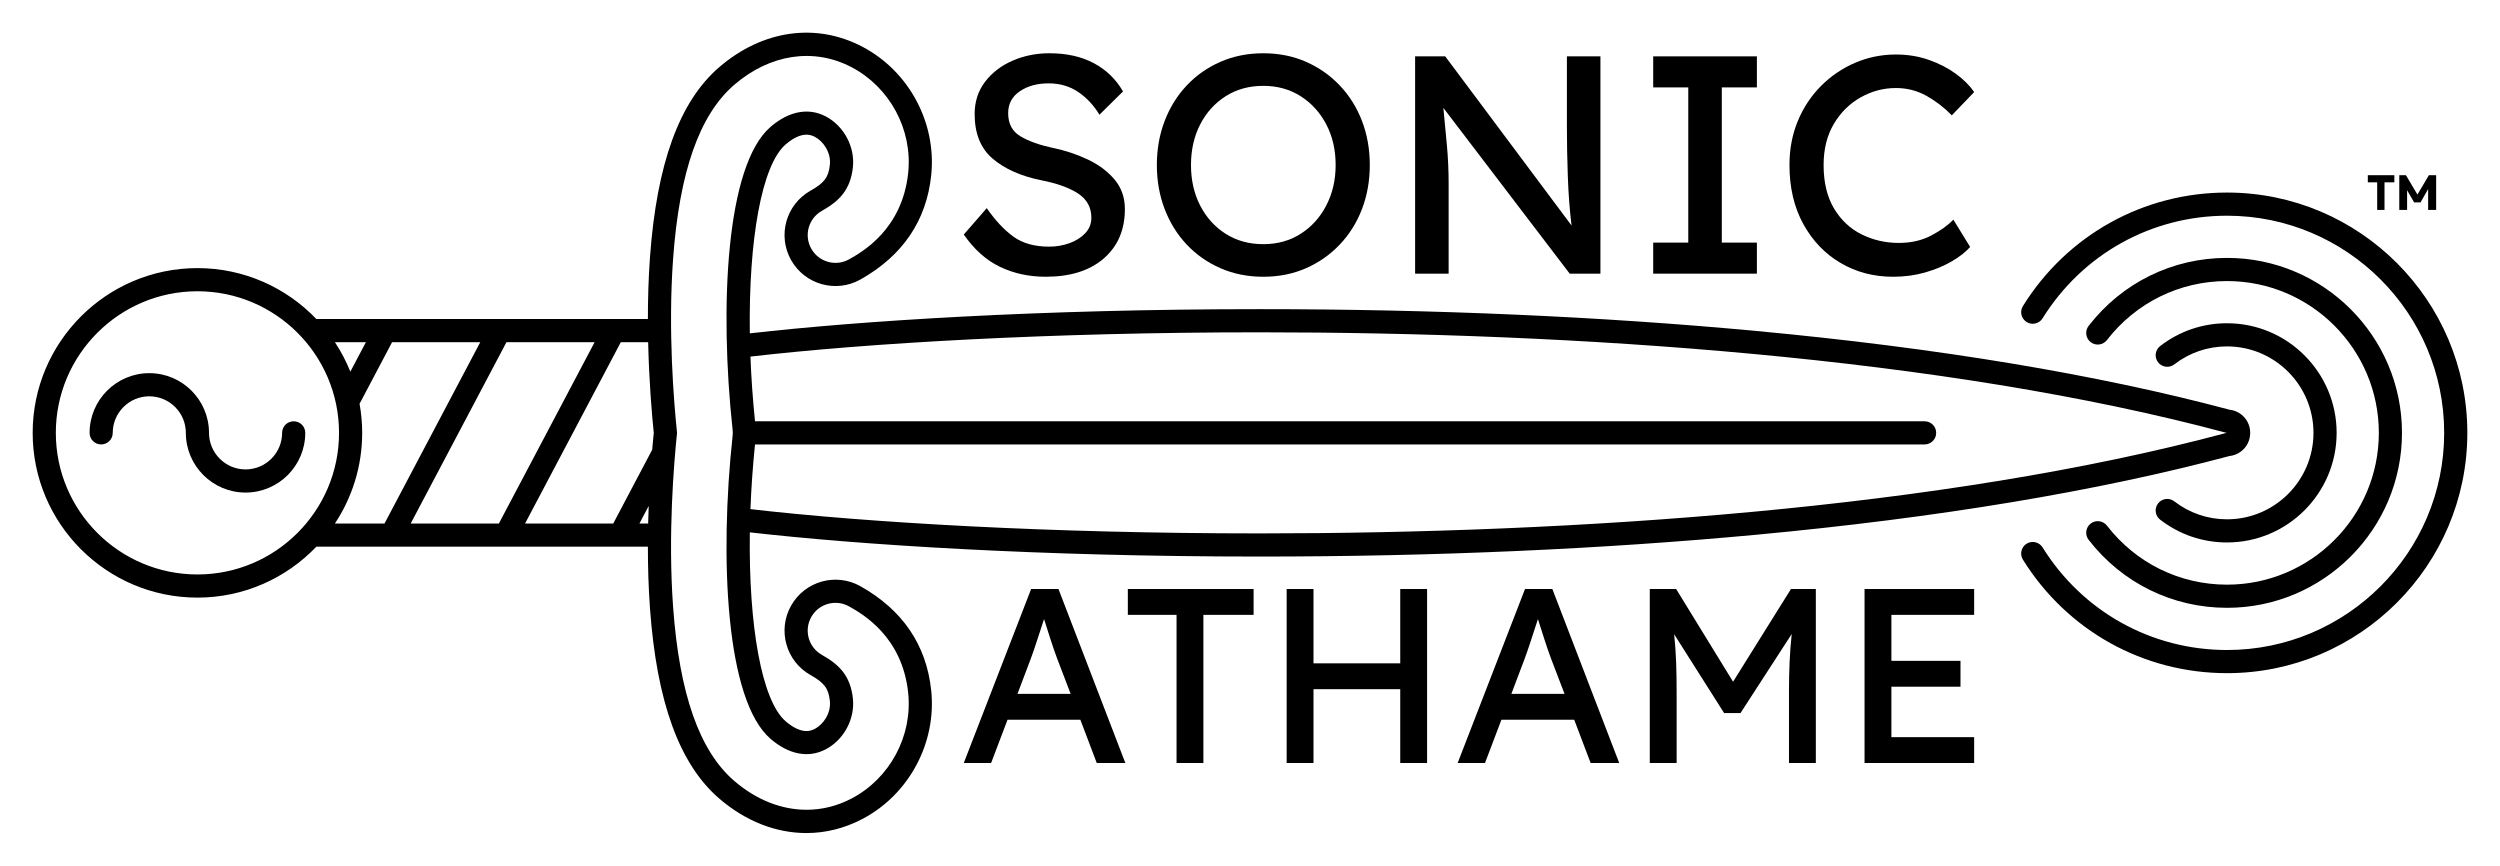
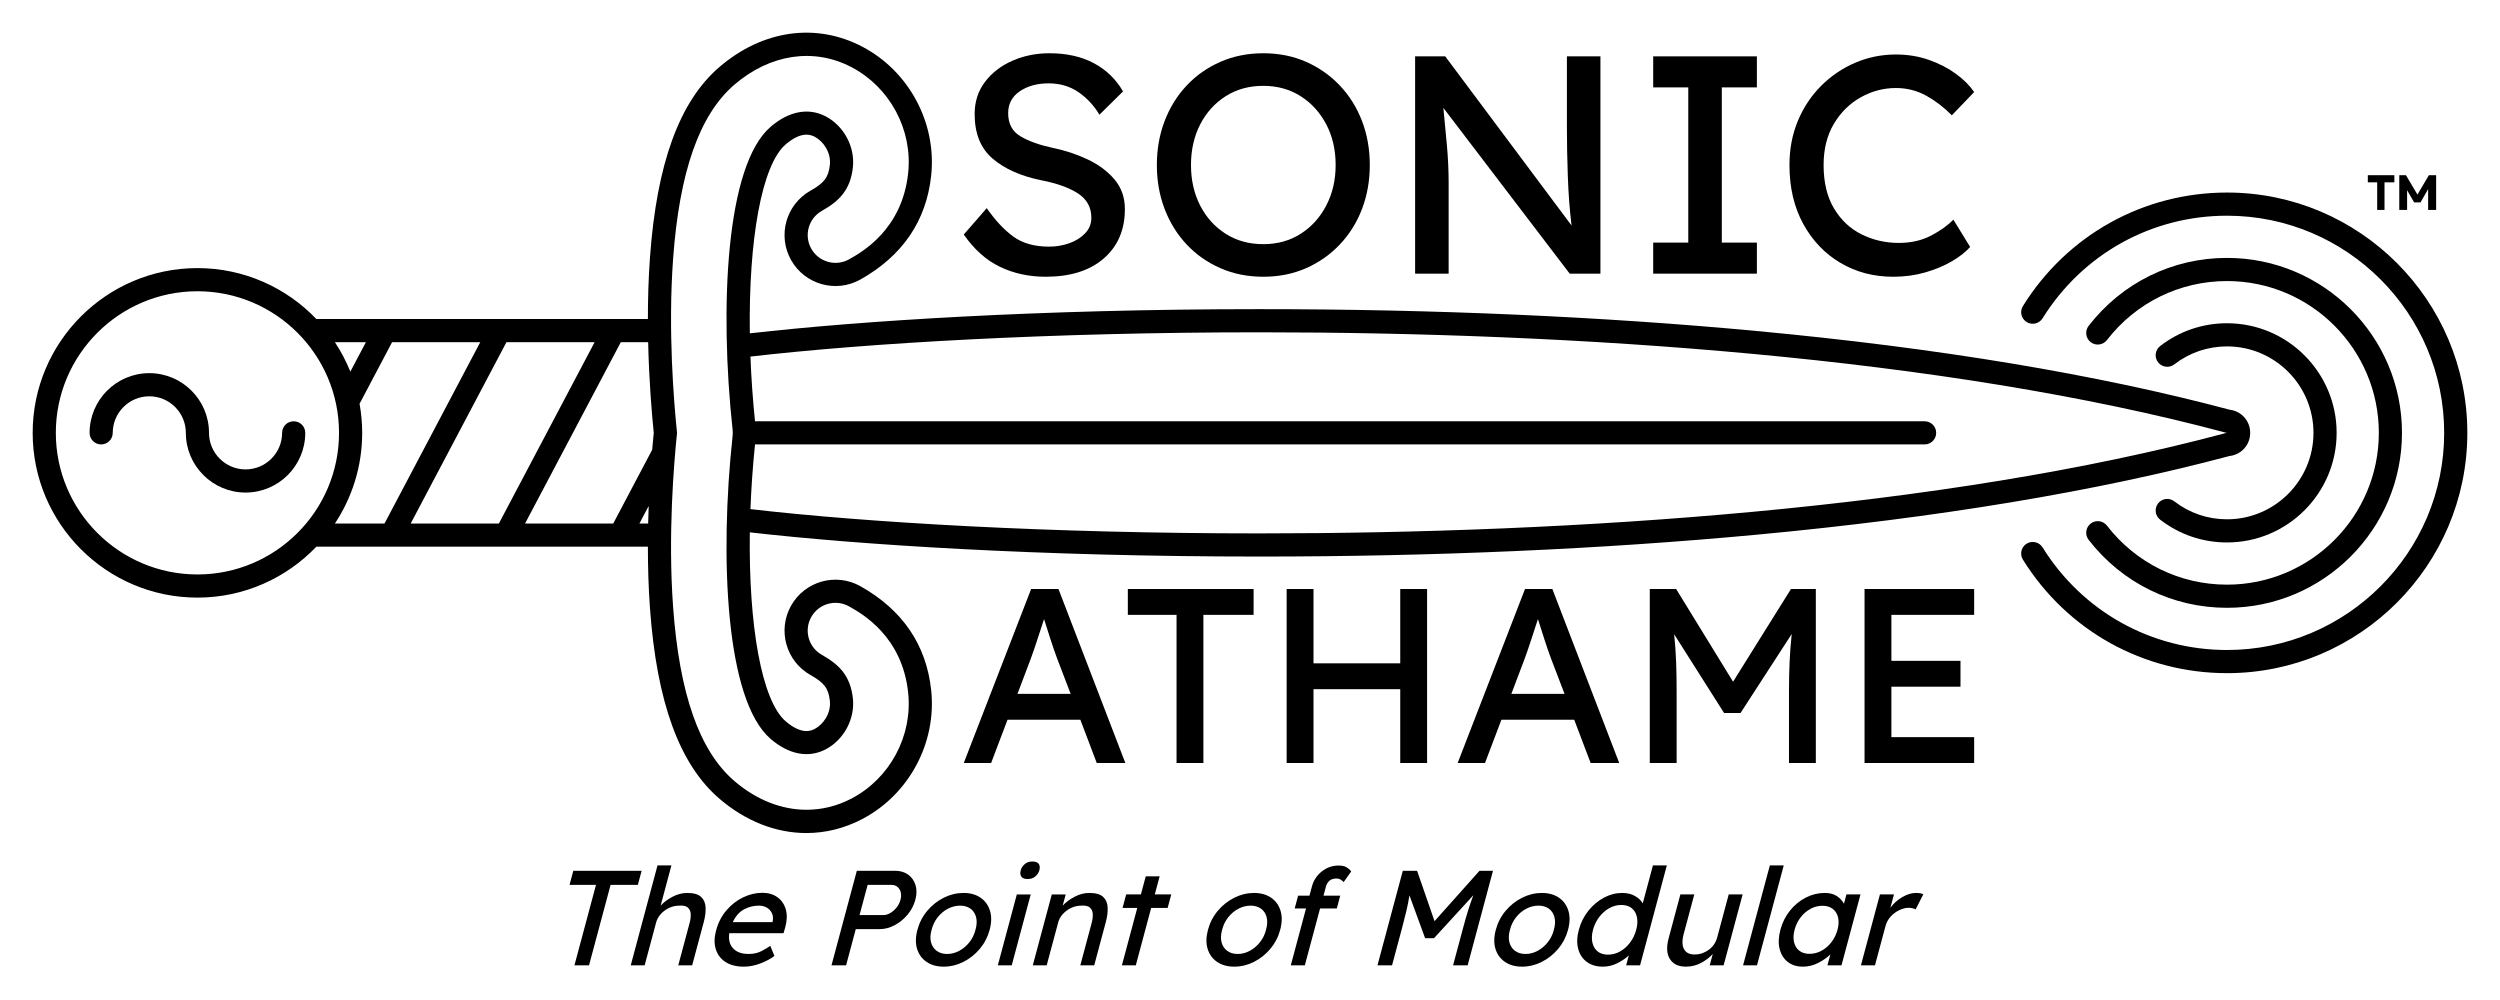
- <svg xmlns="http://www.w3.org/2000/svg" version="1.1" id="Main" x="0px" y="0px" width="765.11px" height="264.95px" viewBox="0 0 765.11 264.95" enable-background="new 0 0 765.11 264.95" xml:space="preserve">
+ <svg xmlns="http://www.w3.org/2000/svg" version="1.1" id="Main" x="0px" y="0px" width="765.11px" height="305.84px" viewBox="0 0 765.11 305.84" enable-background="new 0 0 765.11 305.84" xml:space="preserve">
  <g id="Emblem">
    <g id="Expanded">
-       <path id="Sine" d="M89.881,128.932c-1.957,0-3.543,1.586-3.543,3.543c0,6.168-5.018,11.187-11.186,11.187    s-11.186-5.019-11.186-11.187c0-10.076-8.198-18.273-18.274-18.273s-18.274,8.197-18.274,18.273c0,1.957,1.586,3.543,3.543,3.543    s3.543-1.586,3.543-3.543c0-6.168,5.019-11.186,11.187-11.186s11.187,5.018,11.187,11.186c0,10.075,8.197,18.272,18.273,18.272    s18.273-8.197,18.273-18.272C93.425,130.518,91.838,128.932,89.881,128.932z" />
-       <path d="M685.879,126.804c-1.054-0.808-2.297-1.292-3.585-1.425c-40.413-10.782-89.105-18.883-144.751-24.083    c-47.436-4.433-98.637-6.68-152.182-6.68c-67.365,0-122.473,3.599-155.883,7.406c-0.401-28.587,3.635-51.501,10.96-57.814    c5.055-4.357,8.006-2.814,8.974-2.309c2.508,1.313,4.961,4.738,4.567,8.501c-0.405,3.857-1.679,5.568-5.93,7.96    c-7.504,4.223-10.164,13.729-5.941,21.233c4.224,7.504,13.73,10.165,21.233,5.941c12.908-7.264,20.192-17.991,21.648-31.882    c1.685-16.065-6.805-31.892-21.125-39.382c-14.205-7.429-30.572-5.068-43.783,6.318c-12.165,10.484-19.086,29.506-21.159,58.155    c-0.463,6.401-0.642,12.796-0.64,18.894H96.84c-0.006,0-0.011,0-0.017,0c-9.185-9.594-22.102-15.586-36.401-15.586    c-27.804,0-50.424,22.62-50.424,50.423c0,27.803,22.62,50.422,50.424,50.423c14.299,0,27.217-5.993,36.402-15.588    c0.005,0,0.01,0.001,0.016,0.001h101.443c-0.002,6.098,0.177,12.493,0.64,18.894c2.073,28.648,8.994,47.671,21.158,58.155    c8.123,7.001,17.437,10.591,26.71,10.591c5.808-0.001,11.602-1.409,17.072-4.271c14.321-7.49,22.811-23.317,21.126-39.384    c-1.457-13.891-8.74-24.616-21.648-31.881c-7.502-4.222-17.01-1.563-21.233,5.94c-4.223,7.504-1.563,17.011,5.941,21.233    c4.25,2.392,5.525,4.103,5.93,7.959c0.395,3.765-2.059,7.19-4.567,8.503c-0.968,0.506-3.918,2.048-8.974-2.31    c-7.324-6.313-11.36-29.228-10.959-57.814c33.409,3.807,88.516,7.406,155.883,7.406c53.55,0,104.751-2.247,152.181-6.679    c55.643-5.199,104.335-13.301,144.752-24.083c1.288-0.133,2.531-0.617,3.585-1.425c1.75-1.342,2.776-3.42,2.776-5.625v-0.093    C688.656,130.223,687.629,128.145,685.879,126.804z M111.982,104.724l-4.761,9.017c-1.276-3.177-2.863-6.196-4.729-9.017H111.982z     M60.422,175.812c-23.896-0.001-43.337-19.442-43.337-43.337c0-23.896,19.441-43.336,43.337-43.336    c23.896,0,43.335,19.44,43.335,43.336C103.758,156.371,84.318,175.812,60.422,175.812z M102.493,160.224    c5.271-7.966,8.352-17.503,8.352-27.749c0-3.038-0.285-6.009-0.803-8.9l9.954-18.851h26.986l-29.307,55.5H102.493z     M125.689,160.224l29.307-55.5h26.986l-29.307,55.5H125.689z M160.689,160.224l29.307-55.5h8.368    c0.265,11.803,1.118,21.883,1.716,27.75c-0.15,1.472-0.316,3.214-0.485,5.177l-11.92,22.573H160.689z M195.689,160.224    l2.838-5.375c-0.066,1.743-0.122,3.538-0.163,5.375H195.689z M224.211,131.561c0.066,0.607,0.066,1.219,0,1.826    c-4.066,37.671-2.056,80.951,11.601,92.722c5.612,4.837,11.608,5.98,16.885,3.221c5.558-2.907,8.984-9.29,8.331-15.521    c-0.745-7.099-4.337-10.489-9.502-13.396c-4.093-2.304-5.544-7.489-3.241-11.582c2.304-4.094,7.49-5.543,11.582-3.24    c4.022,2.264,16.263,9.152,18.076,26.444c1.384,13.202-5.593,26.209-17.362,32.365c-4.387,2.295-9.047,3.424-13.737,3.425    c-7.641,0-15.364-2.996-22.135-8.833c-10.664-9.191-16.786-26.625-18.716-53.299c-1.588-21.94,0.24-43.909,1.213-53.219    c-0.973-9.31-2.801-31.278-1.213-53.219c1.93-26.673,8.052-44.107,18.717-53.298c10.928-9.418,24.339-11.441,35.872-5.407    c11.769,6.156,18.746,19.162,17.362,32.363c-1.813,17.293-14.054,24.182-18.076,26.445c-4.092,2.303-9.277,0.853-11.582-3.241    c-2.303-4.093-0.853-9.278,3.241-11.582c5.165-2.907,8.757-6.297,9.502-13.396c0.653-6.23-2.772-12.612-8.33-15.52    c-5.276-2.76-11.273-1.617-16.885,3.22C222.155,50.61,220.145,93.89,224.211,131.561z M681.569,132.521    c-0.055-0.015-0.117-0.031-0.173-0.046c-86.725,23.3-199.966,30.771-296.034,30.771c-63.72,0-119.855-3.291-155.695-7.429    c0.247-6.411,0.711-13.048,1.399-19.8h357.948c1.957,0,3.543-1.586,3.543-3.543s-1.586-3.543-3.543-3.543H231.066    c-0.689-6.752-1.153-13.389-1.4-19.799c35.841-4.14,91.961-7.43,155.695-7.43c96.062,0,209.319,7.474,296.034,30.772    c0.056-0.016,0.118-0.032,0.173-0.047V132.521z" />
+       <path id="Sine" d="M89.881,128.93c-1.957,0-3.543,1.586-3.543,3.543c0,6.168-5.018,11.187-11.186,11.187    s-11.186-5.019-11.186-11.187c0-10.076-8.198-18.273-18.274-18.273s-18.274,8.197-18.274,18.273c0,1.957,1.586,3.543,3.543,3.543    s3.543-1.586,3.543-3.543c0-6.168,5.019-11.186,11.187-11.186s11.187,5.018,11.187,11.186c0,10.075,8.197,18.272,18.273,18.272    s18.273-8.197,18.273-18.272C93.425,130.516,91.838,128.93,89.881,128.93z" />
+       <path d="M685.879,126.802c-1.054-0.808-2.297-1.292-3.585-1.425c-40.413-10.782-89.105-18.883-144.751-24.083    c-47.436-4.433-98.637-6.68-152.182-6.68c-67.365,0-122.473,3.599-155.883,7.406c-0.401-28.587,3.635-51.501,10.96-57.814    c5.055-4.357,8.006-2.814,8.974-2.309c2.508,1.313,4.961,4.738,4.567,8.501c-0.405,3.857-1.679,5.568-5.93,7.96    c-7.504,4.223-10.164,13.729-5.941,21.233c4.224,7.504,13.73,10.165,21.233,5.941c12.908-7.264,20.192-17.991,21.648-31.882    c1.685-16.065-6.805-31.892-21.125-39.382c-14.205-7.429-30.572-5.068-43.783,6.318c-12.165,10.484-19.086,29.506-21.159,58.155    c-0.463,6.401-0.642,12.796-0.64,18.894H96.84c-0.006,0-0.011,0-0.017,0C87.638,88.042,74.721,82.05,60.422,82.05    c-27.804,0-50.424,22.62-50.424,50.423c0,27.803,22.62,50.422,50.424,50.423c14.299,0,27.217-5.993,36.402-15.588    c0.005,0,0.01,0.001,0.016,0.001h101.443c-0.002,6.098,0.177,12.493,0.64,18.894c2.073,28.648,8.994,47.671,21.158,58.155    c8.123,7.001,17.437,10.591,26.71,10.591c5.808-0.001,11.602-1.409,17.072-4.271c14.321-7.49,22.811-23.317,21.126-39.384    c-1.457-13.891-8.74-24.616-21.648-31.881c-7.502-4.222-17.01-1.563-21.233,5.94c-4.223,7.504-1.563,17.011,5.941,21.233    c4.25,2.392,5.525,4.103,5.93,7.959c0.395,3.765-2.059,7.19-4.567,8.503c-0.968,0.506-3.918,2.048-8.974-2.31    c-7.324-6.313-11.36-29.228-10.959-57.814c33.409,3.807,88.516,7.406,155.883,7.406c53.55,0,104.751-2.247,152.181-6.679    c55.643-5.199,104.335-13.301,144.752-24.083c1.288-0.133,2.531-0.617,3.585-1.425c1.75-1.342,2.776-3.42,2.776-5.625v-0.093    C688.656,130.221,687.629,128.143,685.879,126.802z M111.982,104.722l-4.761,9.017c-1.276-3.177-2.863-6.196-4.729-9.017H111.982z     M60.422,175.81c-23.896-0.001-43.337-19.442-43.337-43.337c0-23.896,19.441-43.336,43.337-43.336    c23.896,0,43.335,19.44,43.335,43.336C103.758,156.369,84.318,175.81,60.422,175.81z M102.493,160.222    c5.271-7.966,8.352-17.503,8.352-27.749c0-3.038-0.285-6.009-0.803-8.9l9.954-18.851h26.986l-29.307,55.5H102.493z     M125.689,160.222l29.307-55.5h26.986l-29.307,55.5H125.689z M160.689,160.222l29.307-55.5h8.368    c0.265,11.803,1.118,21.883,1.716,27.75c-0.15,1.472-0.316,3.214-0.485,5.177l-11.92,22.573H160.689z M195.689,160.222    l2.838-5.375c-0.066,1.743-0.122,3.538-0.163,5.375H195.689z M224.211,131.559c0.066,0.607,0.066,1.219,0,1.826    c-4.066,37.671-2.056,80.951,11.601,92.722c5.612,4.837,11.608,5.98,16.885,3.221c5.558-2.907,8.984-9.29,8.331-15.521    c-0.745-7.099-4.337-10.489-9.502-13.396c-4.093-2.304-5.544-7.489-3.241-11.582c2.304-4.094,7.49-5.543,11.582-3.24    c4.022,2.264,16.263,9.152,18.076,26.444c1.384,13.202-5.593,26.209-17.362,32.365c-4.387,2.295-9.047,3.424-13.737,3.425    c-7.641,0-15.364-2.996-22.135-8.833c-10.664-9.191-16.786-26.625-18.716-53.299c-1.588-21.94,0.24-43.909,1.213-53.219    c-0.973-9.31-2.801-31.278-1.213-53.219c1.93-26.673,8.052-44.107,18.717-53.298c10.928-9.418,24.339-11.441,35.872-5.407    c11.769,6.156,18.746,19.162,17.362,32.363c-1.813,17.293-14.054,24.182-18.076,26.445c-4.092,2.303-9.277,0.853-11.582-3.241    c-2.303-4.093-0.853-9.278,3.241-11.582c5.165-2.907,8.757-6.297,9.502-13.396c0.653-6.23-2.772-12.612-8.33-15.52    c-5.276-2.76-11.273-1.617-16.885,3.22C222.155,50.608,220.145,93.888,224.211,131.559z M681.569,132.519    c-0.055-0.015-0.117-0.031-0.173-0.046c-86.725,23.3-199.966,30.771-296.034,30.771c-63.72,0-119.855-3.291-155.695-7.429    c0.247-6.411,0.711-13.048,1.399-19.8h357.948c1.957,0,3.543-1.586,3.543-3.543s-1.586-3.543-3.543-3.543H231.066    c-0.689-6.752-1.153-13.389-1.4-19.799c35.841-4.14,91.961-7.43,155.695-7.43c96.062,0,209.319,7.474,296.034,30.772    c0.056-0.016,0.118-0.032,0.173-0.047V132.519z" />
      <g id="Radiate_1_">
        <g>
          <g>
-             <path d="M681.569,166.017c-7.475,0-14.552-2.411-20.465-6.974c-1.55-1.195-1.837-3.421-0.642-4.97       c1.195-1.55,3.421-1.837,4.97-0.642c4.663,3.598,10.243,5.499,16.137,5.499c14.588,0,26.457-11.869,26.457-26.457       c0-14.588-11.869-26.457-26.457-26.457c-5.893,0-11.474,1.901-16.138,5.5c-1.552,1.196-3.774,0.908-4.97-0.642       s-0.908-3.774,0.642-4.97c5.916-4.563,12.992-6.975,20.466-6.975c18.496,0,33.543,15.047,33.543,33.543       S700.065,166.017,681.569,166.017z" />
+             <path d="M681.569,166.015c-7.475,0-14.552-2.411-20.465-6.974c-1.55-1.195-1.837-3.421-0.642-4.97       c1.195-1.55,3.421-1.837,4.97-0.642c4.663,3.598,10.243,5.499,16.137,5.499c14.588,0,26.457-11.869,26.457-26.457       c0-14.588-11.869-26.457-26.457-26.457c-5.893,0-11.474,1.901-16.138,5.5c-1.552,1.196-3.774,0.908-4.97-0.642       s-0.908-3.774,0.642-4.97c5.916-4.563,12.992-6.975,20.466-6.975c18.496,0,33.543,15.047,33.543,33.543       S700.065,166.015,681.569,166.015z" />
          </g>
        </g>
        <g>
          <g>
-             <path d="M681.569,206.017c-25.576,0-48.929-12.986-62.468-34.74c-1.034-1.661-0.526-3.847,1.136-4.88       c1.659-1.035,3.847-0.526,4.88,1.136c12.237,19.66,33.341,31.398,56.452,31.398c36.645,0,66.457-29.813,66.457-66.457       s-29.813-66.457-66.457-66.457c-23.111,0-44.215,11.737-56.452,31.398c-1.034,1.662-3.223,2.168-4.88,1.136       c-1.662-1.034-2.17-3.219-1.136-4.881c13.539-21.753,36.892-34.74,62.468-34.74c40.552,0,73.543,32.992,73.543,73.543       S722.121,206.017,681.569,206.017z" />
+             <path d="M681.569,206.015c-25.576,0-48.929-12.986-62.468-34.74c-1.034-1.661-0.526-3.847,1.136-4.88       c1.659-1.035,3.847-0.526,4.88,1.136c12.237,19.66,33.341,31.398,56.452,31.398c36.645,0,66.457-29.813,66.457-66.457       s-29.813-66.457-66.457-66.457c-23.111,0-44.215,11.737-56.452,31.398c-1.034,1.662-3.223,2.168-4.88,1.136       c-1.662-1.034-2.17-3.219-1.136-4.881c13.539-21.753,36.892-34.74,62.468-34.74c40.552,0,73.543,32.992,73.543,73.543       S722.121,206.015,681.569,206.015z" />
          </g>
        </g>
        <g>
          <g>
-             <path d="M681.569,186.017c-16.687,0-32.126-7.585-42.36-20.812c-1.197-1.547-0.913-3.772,0.635-4.971       c1.547-1.196,3.773-0.912,4.971,0.635c8.881,11.478,22.278,18.062,36.755,18.062c25.616,0,46.457-20.841,46.457-46.457       s-20.841-46.457-46.457-46.457c-14.477,0-27.874,6.583-36.755,18.062c-1.198,1.547-3.425,1.832-4.971,0.634       c-1.548-1.197-1.832-3.423-0.635-4.971c10.234-13.226,25.674-20.812,42.36-20.812c29.523,0,53.543,24.02,53.543,53.543       C735.112,161.998,711.092,186.017,681.569,186.017z" />
+             <path d="M681.569,186.015c-16.687,0-32.126-7.585-42.36-20.812c-1.197-1.547-0.913-3.772,0.635-4.971       c1.547-1.196,3.773-0.912,4.971,0.635c8.881,11.478,22.278,18.062,36.755,18.062c25.616,0,46.457-20.841,46.457-46.457       s-20.841-46.457-46.457-46.457c-14.477,0-27.874,6.583-36.755,18.062c-1.198,1.547-3.425,1.832-4.971,0.634       c-1.548-1.197-1.832-3.423-0.635-4.971c10.234-13.226,25.674-20.812,42.36-20.812c29.523,0,53.543,24.02,53.543,53.543       C735.112,161.996,711.092,186.015,681.569,186.015z" />
          </g>
        </g>
      </g>
      <g id="Text">
        <g id="SONIC_1_">
          <g>
-             <path d="M301.987,63.704c2.598,3.738,5.305,6.637,8.123,8.693c2.818,2.059,6.475,3.088,10.973,3.088       c2.152,0,4.211-0.348,6.176-1.045c1.961-0.697,3.576-1.711,4.844-3.041s1.9-2.912,1.9-4.75c0-3.166-1.346-5.637-4.037-7.41       c-2.693-1.771-6.477-3.135-11.354-4.084c-6.207-1.268-11.146-3.469-14.818-6.604c-3.674-3.135-5.51-7.678-5.51-13.633       c0-3.799,1.059-7.092,3.182-9.879c2.121-2.787,4.924-4.939,8.408-6.461c3.482-1.52,7.25-2.279,11.305-2.279       c5.256,0,9.785,1.014,13.584,3.039c3.801,2.029,6.777,4.91,8.93,8.646l-7.219,7.125c-1.711-2.852-3.863-5.162-6.461-6.936       c-2.598-1.771-5.637-2.66-9.119-2.66c-3.484,0-6.412,0.807-8.787,2.422s-3.563,3.848-3.563,6.697       c0,3.23,1.25,5.592,3.752,7.078c2.502,1.488,5.811,2.676,9.928,3.563c3.736,0.76,7.281,1.934,10.639,3.516       c3.357,1.584,6.096,3.627,8.219,6.127c2.121,2.502,3.182,5.527,3.182,9.072c0,6.334-2.152,11.369-6.459,15.105       c-4.309,3.738-10.229,5.604-17.766,5.604c-5.129,0-9.801-1.012-14.012-3.04c-4.213-2.025-7.902-5.32-11.068-9.879       L301.987,63.704z" />
+             <path d="M301.987,63.702c2.598,3.738,5.305,6.637,8.123,8.693c2.818,2.059,6.475,3.088,10.973,3.088       c2.152,0,4.211-0.348,6.176-1.045c1.961-0.697,3.576-1.711,4.844-3.041s1.9-2.912,1.9-4.75c0-3.166-1.346-5.637-4.037-7.41       c-2.693-1.771-6.477-3.135-11.354-4.084c-6.207-1.268-11.146-3.469-14.818-6.604c-3.674-3.135-5.51-7.678-5.51-13.633       c0-3.799,1.059-7.092,3.182-9.879c2.121-2.787,4.924-4.939,8.408-6.461c3.482-1.52,7.25-2.279,11.305-2.279       c5.256,0,9.785,1.014,13.584,3.039c3.801,2.029,6.777,4.91,8.93,8.646l-7.219,7.125c-1.711-2.852-3.863-5.162-6.461-6.936       c-2.598-1.771-5.637-2.66-9.119-2.66c-3.484,0-6.412,0.807-8.787,2.422s-3.563,3.848-3.563,6.697       c0,3.23,1.25,5.592,3.752,7.078c2.502,1.488,5.811,2.676,9.928,3.563c3.736,0.76,7.281,1.934,10.639,3.516       c3.357,1.584,6.096,3.627,8.219,6.127c2.121,2.502,3.182,5.527,3.182,9.072c0,6.334-2.152,11.369-6.459,15.105       c-4.309,3.738-10.229,5.604-17.766,5.604c-5.129,0-9.801-1.012-14.012-3.04c-4.213-2.025-7.902-5.32-11.068-9.879       L301.987,63.702z" />
          </g>
          <g>
-             <path d="M419.217,50.499c0,4.814-0.793,9.295-2.375,13.443c-1.584,4.148-3.848,7.775-6.793,10.877       c-2.945,3.104-6.396,5.527-10.355,7.268c-3.959,1.741-8.313,2.612-13.063,2.612s-9.119-0.871-13.109-2.612       c-3.99-1.74-7.443-4.164-10.355-7.268c-2.914-3.102-5.162-6.729-6.744-10.877c-1.584-4.148-2.375-8.629-2.375-13.443       c0-4.813,0.791-9.293,2.375-13.441c1.582-4.148,3.83-7.773,6.744-10.877c2.912-3.104,6.365-5.525,10.355-7.268       s8.359-2.613,13.109-2.613s9.104,0.871,13.063,2.613s7.41,4.164,10.355,7.268s5.209,6.729,6.793,10.877       C418.424,41.206,419.217,45.686,419.217,50.499z M408.766,50.499c0-4.621-0.949-8.754-2.85-12.396       c-1.9-3.641-4.512-6.523-7.838-8.645c-3.324-2.121-7.141-3.184-11.447-3.184c-4.369,0-8.217,1.063-11.541,3.184       c-3.326,2.121-5.924,5.004-7.791,8.645c-1.869,3.643-2.803,7.775-2.803,12.396c0,4.625,0.934,8.758,2.803,12.398       c1.867,3.643,4.465,6.523,7.791,8.645c3.324,2.123,7.172,3.184,11.541,3.184c4.307,0,8.123-1.061,11.447-3.184       c3.326-2.121,5.938-5.018,7.838-8.691S408.766,55.059,408.766,50.499z" />
+             <path d="M419.217,50.497c0,4.814-0.793,9.295-2.375,13.443c-1.584,4.148-3.848,7.775-6.793,10.877       c-2.945,3.104-6.396,5.527-10.355,7.268c-3.959,1.741-8.313,2.612-13.063,2.612s-9.119-0.871-13.109-2.612       c-3.99-1.74-7.443-4.164-10.355-7.268c-2.914-3.102-5.162-6.729-6.744-10.877c-1.584-4.148-2.375-8.629-2.375-13.443       c0-4.813,0.791-9.293,2.375-13.441c1.582-4.148,3.83-7.773,6.744-10.877c2.912-3.104,6.365-5.525,10.355-7.268       s8.359-2.613,13.109-2.613s9.104,0.871,13.063,2.613s7.41,4.164,10.355,7.268s5.209,6.729,6.793,10.877       C418.424,41.204,419.217,45.684,419.217,50.497z M408.766,50.497c0-4.621-0.949-8.754-2.85-12.396       c-1.9-3.641-4.512-6.523-7.838-8.645c-3.324-2.121-7.141-3.184-11.447-3.184c-4.369,0-8.217,1.063-11.541,3.184       c-3.326,2.121-5.924,5.004-7.791,8.645c-1.869,3.643-2.803,7.775-2.803,12.396c0,4.625,0.934,8.758,2.803,12.398       c1.867,3.643,4.465,6.523,7.791,8.645c3.324,2.123,7.172,3.184,11.541,3.184c4.307,0,8.123-1.061,11.447-3.184       c3.326-2.121,5.938-5.018,7.838-8.691S408.766,55.057,408.766,50.497z" />
          </g>
          <g>
-             <path d="M479.542,17.249h10.26V83.75h-9.404L441.733,33.02c0.379,3.863,0.742,7.711,1.092,11.541       c0.348,3.834,0.521,7.682,0.521,11.543V83.75h-10.26V17.249h9.215l38.666,51.775c-0.57-4.621-0.949-9.609-1.141-14.963       c-0.189-5.35-0.285-10.338-0.285-14.961V17.249z" />
+             <path d="M479.542,17.247h10.26v66.501h-9.404l-38.664-50.729c0.379,3.863,0.742,7.711,1.092,11.541       c0.348,3.834,0.521,7.682,0.521,11.543v27.646h-10.26V17.247h9.215l38.666,51.775c-0.57-4.621-0.949-9.609-1.141-14.963       c-0.189-5.35-0.285-10.338-0.285-14.961V17.247z" />
          </g>
          <g>
-             <path d="M537.682,83.75h-31.73v-9.501h10.736v-47.5h-10.736v-9.5h31.73v9.5h-10.734v47.5h10.734V83.75z" />
+             <path d="M537.682,83.748h-31.73v-9.501h10.736v-47.5h-10.736v-9.5h31.73v9.5h-10.734v47.5h10.734V83.748z" />
          </g>
          <g>
-             <path d="M602.946,75.579c-1.33,1.521-3.182,2.979-5.557,4.371s-5.1,2.533-8.17,3.419c-3.072,0.887-6.35,1.33-9.832,1.33       c-5.955,0-11.322-1.408-16.104-4.228c-4.781-2.816-8.582-6.791-11.4-11.922s-4.227-11.146-4.227-18.051       c0-4.875,0.855-9.371,2.564-13.49c1.711-4.115,4.086-7.693,7.125-10.734c3.041-3.039,6.523-5.398,10.451-7.078       c3.926-1.676,8.074-2.516,12.443-2.516c3.611,0,6.984,0.555,10.119,1.662s5.889,2.533,8.264,4.275s4.229,3.594,5.559,5.557       l-6.84,7.125c-2.344-2.406-4.941-4.4-7.791-5.984s-5.953-2.375-9.311-2.375c-3.799,0-7.395,0.949-10.781,2.85       c-3.389,1.9-6.127,4.607-8.219,8.123c-2.09,3.514-3.135,7.711-3.135,12.586c0,5.32,1.061,9.754,3.184,13.301       c2.121,3.547,4.939,6.191,8.455,7.932c3.514,1.744,7.299,2.613,11.352,2.613c3.736,0,7.031-0.744,9.881-2.232       s5.129-3.119,6.84-4.893L602.946,75.579z" />
+             <path d="M602.946,75.577c-1.33,1.521-3.182,2.979-5.557,4.371s-5.1,2.533-8.17,3.419c-3.072,0.887-6.35,1.33-9.832,1.33       c-5.955,0-11.322-1.408-16.104-4.228c-4.781-2.816-8.582-6.791-11.4-11.922s-4.227-11.146-4.227-18.051       c0-4.875,0.855-9.371,2.564-13.49c1.711-4.115,4.086-7.693,7.125-10.734c3.041-3.039,6.523-5.398,10.451-7.078       c3.926-1.676,8.074-2.516,12.443-2.516c3.611,0,6.984,0.555,10.119,1.662s5.889,2.533,8.264,4.275s4.229,3.594,5.559,5.557       l-6.84,7.125c-2.344-2.406-4.941-4.4-7.791-5.984s-5.953-2.375-9.311-2.375c-3.799,0-7.395,0.949-10.781,2.85       c-3.389,1.9-6.127,4.607-8.219,8.123c-2.09,3.514-3.135,7.711-3.135,12.586c0,5.32,1.061,9.754,3.184,13.301       c2.121,3.547,4.939,6.191,8.455,7.932c3.514,1.744,7.299,2.613,11.352,2.613c3.736,0,7.031-0.744,9.881-2.232       s5.129-3.119,6.84-4.893L602.946,75.577z" />
          </g>
        </g>
        <g id="ATHAME_1_">
          <g>
-             <path d="M335.656,233.513l-5.021-13.236h-22.289l-5.02,13.236h-8.369l20.615-53.249h8.367l20.463,53.249H335.656z        M315.42,201.715l-4.031,10.649h16.279l-4.185-10.952c-0.659-1.775-1.317-3.69-1.979-5.744       c-0.658-2.054-1.317-4.119-1.978-6.198c-0.71,2.129-1.406,4.259-2.091,6.389C316.75,197.987,316.079,199.941,315.42,201.715z" />
+             <path d="M335.656,233.511l-5.021-13.236h-22.289l-5.02,13.236h-8.369l20.615-53.249h8.367l20.463,53.249H335.656z        M315.42,201.713l-4.031,10.649h16.279l-4.185-10.952c-0.659-1.775-1.317-3.69-1.979-5.744       c-0.658-2.054-1.317-4.119-1.978-6.198c-0.71,2.129-1.406,4.259-2.091,6.389C316.75,197.985,316.079,199.939,315.42,201.713z" />
          </g>
          <g>
-             <path d="M360.075,233.513v-45.338h-14.91v-7.911h38.492v7.911H368.29v45.338H360.075z" />
+             <path d="M360.075,233.511v-45.338h-14.91v-7.911h38.492v7.911H368.29v45.338H360.075z" />
          </g>
          <g>
-             <path d="M401.989,180.264v22.746h26.548v-22.746h8.214v53.249h-8.214V210.92h-26.548v22.593h-8.217v-53.249H401.989z" />
+             <path d="M401.989,180.262v22.746h26.548v-22.746h8.214v53.249h-8.214v-22.593h-26.548v22.593h-8.217v-53.249H401.989z" />
          </g>
          <g>
-             <path d="M486.803,233.513l-5.02-13.236h-22.287l-5.021,13.236h-8.367l20.613-53.249h8.368l20.463,53.249H486.803z        M466.569,201.715l-4.031,10.649h16.28l-4.185-10.952c-0.66-1.775-1.319-3.69-1.978-5.744c-0.66-2.054-1.319-4.119-1.978-6.198       c-0.713,2.129-1.408,4.259-2.092,6.389C467.901,197.987,467.229,199.941,466.569,201.715z" />
+             <path d="M486.803,233.511l-5.02-13.236h-22.287l-5.021,13.236h-8.367l20.613-53.249h8.368l20.463,53.249H486.803z        M466.569,201.713l-4.031,10.649h16.28l-4.185-10.952c-0.66-1.775-1.319-3.69-1.978-5.744c-0.66-2.054-1.319-4.119-1.978-6.198       c-0.713,2.129-1.408,4.259-2.092,6.389C467.901,197.985,467.229,199.939,466.569,201.713z" />
          </g>
          <g>
-             <path d="M512.972,180.264l17.421,28.373l17.723-28.373h7.607v53.249h-8.216v-21.832c0-3.196,0.062-6.224,0.19-9.089       c0.126-2.867,0.343-5.719,0.646-8.559l-15.67,24.188h-5.021l-15.289-24.114c0.303,2.842,0.506,5.682,0.607,8.521       c0.102,2.841,0.153,5.856,0.153,9.053v21.832h-8.217v-53.249H512.972z" />
+             <path d="M512.972,180.262l17.421,28.373l17.723-28.373h7.607v53.249h-8.216v-21.832c0-3.196,0.062-6.224,0.19-9.089       c0.126-2.867,0.343-5.719,0.646-8.559l-15.67,24.188h-5.021l-15.289-24.114c0.303,2.842,0.506,5.682,0.607,8.521       c0.102,2.841,0.153,5.856,0.153,9.053v21.832h-8.217v-53.249H512.972z" />
          </g>
          <g>
-             <path d="M570.633,180.264h33.546v7.911H578.85v14.072h21.146v7.913H578.85v15.442h25.329v7.91h-33.546V180.264z" />
+             <path d="M570.633,180.262h33.546v7.911H578.85v14.072h21.146v7.913H578.85v15.442h25.329v7.91h-33.546V180.262z" />
          </g>
        </g>
      </g>
    </g>
    <g id="TM">
-       <path d="M727.522,64.248V55.8h-2.866v-2.187h8.123V55.8h-3.013v8.447H727.522z M736.323,53.614l3.516,5.937l3.514-5.937h2.216    v10.634h-2.452v-6.381l-2.333,4.077h-1.949l-2.156-3.722v6.025h-2.393V53.614H736.323z" />
+       <path d="M727.522,64.246v-8.447h-2.866v-2.187h8.123v2.187h-3.013v8.447H727.522z M736.323,53.612l3.516,5.937l3.514-5.937h2.216    v10.634h-2.452v-6.381l-2.333,4.077h-1.949l-2.156-3.722v6.025h-2.393V53.612H736.323z" />
+     </g>
+     <g id="Tagline">
+       <path d="M175.805,295.428l6.599-24.626h-8.099l1.152-4.298h20.908l-1.152,4.298h-8.346l-6.599,24.626H175.805z" />
+       <path d="M210.331,273.282c1.956,0,3.365,0.398,4.224,1.198c0.86,0.799,1.323,1.873,1.388,3.223s-0.123,2.851-0.566,4.503    l-3.542,13.223h-4.256l3.465-12.933c0.28-1.047,0.394-1.983,0.34-2.811c-0.054-0.826-0.35-1.473-0.885-1.941    s-1.407-0.661-2.613-0.578c-1.102,0-2.143,0.234-3.122,0.702c-0.98,0.469-1.82,1.088-2.522,1.859    c-0.703,0.771-1.18,1.626-1.431,2.562l-3.521,13.14h-4.256l8.193-30.576h4.256l-3.3,12.313c0.935-1.02,2.14-1.923,3.618-2.707    C207.278,273.673,208.788,273.282,210.331,273.282z" />
+       <path d="M237.017,292.577h-0.042c-1.11,0.854-2.525,1.612-4.245,2.273c-1.72,0.66-3.42,0.991-5.1,0.991    c-2.259,0-4.123-0.475-5.589-1.426c-1.467-0.949-2.459-2.258-2.977-3.926c-0.518-1.665-0.492-3.559,0.077-5.681    c0.649-2.424,1.714-4.497,3.195-6.219c1.48-1.721,3.184-3.043,5.112-3.967c1.927-0.922,3.883-1.384,5.866-1.384    c1.818,0,3.352,0.448,4.599,1.344c1.248,0.895,2.101,2.127,2.563,3.697c0.461,1.57,0.411,3.402-0.15,5.496l-0.528,1.817h-16.61    c-0.276,1.956,0.114,3.506,1.171,4.648s2.632,1.714,4.726,1.714c1.515,0,2.815-0.281,3.904-0.847    c1.087-0.564,2.004-1.108,2.751-1.632L237.017,292.577z M232.263,277.166c-1.625,0-3.146,0.379-4.56,1.135    c-1.416,0.759-2.564,2.061-3.443,3.905h12.148l0.078-0.288c0.168-0.937,0.079-1.763-0.266-2.48    c-0.345-0.715-0.864-1.272-1.556-1.673C233.972,277.365,233.172,277.166,232.263,277.166z" />
+       <path d="M274.001,266.504c1.542,0,2.855,0.394,3.94,1.177c1.084,0.786,1.833,1.848,2.247,3.184    c0.413,1.336,0.395,2.844-0.055,4.523c-0.443,1.653-1.233,3.161-2.369,4.524c-1.137,1.364-2.46,2.445-3.968,3.243    c-1.51,0.8-3.035,1.199-4.577,1.199h-7.313l-2.967,11.073h-4.463l7.75-28.924H274.001z M270.287,280.058    c0.744,0,1.475-0.213,2.196-0.642c0.72-0.427,1.36-0.991,1.92-1.693c0.561-0.703,0.955-1.481,1.184-2.335    c0.346-1.294,0.238-2.383-0.324-3.264c-0.563-0.881-1.396-1.322-2.497-1.322h-7.23l-2.48,9.256H270.287z" />
+       <path d="M302.878,284.561c-0.591,2.205-1.602,4.152-3.034,5.847s-3.11,3.023-5.035,3.988c-1.925,0.964-3.92,1.445-5.986,1.445    c-2.065,0-3.81-0.481-5.232-1.445c-1.422-0.965-2.395-2.294-2.919-3.988c-0.523-1.694-0.49-3.642,0.101-5.847    c0.59-2.203,1.601-4.152,3.033-5.847c1.431-1.694,3.116-3.022,5.056-3.988c1.938-0.962,3.94-1.444,6.007-1.444    c2.066,0,3.803,0.482,5.211,1.444c1.407,0.966,2.374,2.294,2.898,3.988C303.501,280.409,303.469,282.358,302.878,284.561z     M298.54,284.561c0.418-1.459,0.481-2.748,0.188-3.863c-0.294-1.115-0.867-1.983-1.72-2.604c-0.854-0.619-1.914-0.929-3.181-0.929    s-2.5,0.31-3.699,0.929c-1.199,0.62-2.245,1.488-3.135,2.604c-0.892,1.115-1.52,2.404-1.883,3.863    c-0.412,1.433-0.47,2.707-0.177,3.821c0.293,1.116,0.872,1.991,1.735,2.624c0.863,0.635,1.928,0.95,3.195,0.95    c1.268,0,2.495-0.315,3.685-0.95c1.189-0.633,2.229-1.508,3.121-2.624C297.56,287.268,298.183,285.994,298.54,284.561z" />
+       <path d="M309.635,295.428h-4.255l5.812-21.692h4.255L309.635,295.428z M314.52,269.025c-0.965,0-1.614-0.247-1.949-0.743    c-0.336-0.496-0.396-1.144-0.183-1.942c0.185-0.688,0.585-1.308,1.201-1.859c0.616-0.551,1.405-0.826,2.37-0.826    c0.964,0,1.613,0.248,1.949,0.744c0.335,0.496,0.396,1.143,0.182,1.941c-0.184,0.689-0.584,1.31-1.2,1.859    C316.273,268.75,315.483,269.025,314.52,269.025z" />
+       <path d="M333.377,273.282c1.956,0,3.364,0.398,4.224,1.198c0.86,0.799,1.323,1.873,1.388,3.223    c0.065,1.35-0.123,2.851-0.566,4.503l-3.543,13.223h-4.256l3.465-12.933c0.28-1.047,0.393-1.983,0.34-2.811    c-0.055-0.826-0.35-1.473-0.885-1.941s-1.407-0.661-2.613-0.578c-1.103,0-2.143,0.234-3.122,0.702    c-0.98,0.469-1.82,1.088-2.522,1.859c-0.703,0.771-1.18,1.626-1.43,2.562l-3.521,13.14h-4.256l5.812-21.692h4.256l-0.919,3.43    c0.935-1.02,2.14-1.923,3.618-2.707C330.324,273.673,331.834,273.282,333.377,273.282z" />
+       <path d="M347.606,295.428h-4.256l4.706-17.561h-4.504l1.107-4.132h4.504l1.483-5.537h4.256l-1.484,5.537h5.041l-1.107,4.132    h-5.041L347.606,295.428z" />
+       <path d="M391.795,284.561c-0.591,2.205-1.603,4.152-3.034,5.847s-3.109,3.023-5.035,3.988c-1.924,0.964-3.919,1.445-5.985,1.445    c-2.066,0-3.81-0.481-5.232-1.445c-1.422-0.965-2.395-2.294-2.918-3.988c-0.524-1.694-0.491-3.642,0.1-5.847    c0.59-2.203,1.601-4.152,3.033-5.847c1.432-1.694,3.116-3.022,5.056-3.988c1.938-0.962,3.94-1.444,6.007-1.444    c2.065,0,3.803,0.482,5.212,1.444c1.407,0.966,2.373,2.294,2.897,3.988C392.418,280.409,392.386,282.358,391.795,284.561z     M387.456,284.561c0.419-1.459,0.482-2.748,0.189-3.863c-0.294-1.115-0.867-1.983-1.72-2.604    c-0.854-0.619-1.914-0.929-3.181-0.929s-2.5,0.31-3.698,0.929c-1.199,0.62-2.244,1.488-3.135,2.604    c-0.892,1.115-1.519,2.404-1.883,3.863c-0.412,1.433-0.471,2.707-0.177,3.821c0.294,1.116,0.872,1.991,1.736,2.624    c0.862,0.635,1.927,0.95,3.194,0.95s2.496-0.315,3.685-0.95c1.188-0.633,2.228-1.508,3.121-2.624    C386.477,287.268,387.1,285.994,387.456,284.561z" />
+       <path d="M409.122,278.033h-5.124l-4.66,17.396h-4.298l4.662-17.396h-3.472l1.053-3.925h3.471l0.753-2.811    c0.501-1.872,1.512-3.408,3.031-4.606s3.23-1.797,5.131-1.797c1.101,0,1.962,0.206,2.581,0.619    c0.618,0.414,1.042,0.813,1.271,1.198l-2.321,3.264c-0.202-0.274-0.492-0.529-0.87-0.764s-0.787-0.352-1.228-0.352    c-0.991,0-1.744,0.234-2.255,0.703c-0.512,0.468-0.859,1.046-1.044,1.734l-0.752,2.811h5.123L409.122,278.033z" />
+       <path d="M433.697,266.504l5.331,15.413l13.758-15.413h4.132l-7.75,28.924h-4.463l3.178-11.858c0.466-1.735,0.94-3.381,1.427-4.938    c0.485-1.557,1.018-3.105,1.596-4.649l-12.032,13.14h-2.727l-4.796-13.097c-0.247,1.542-0.55,3.084-0.908,4.627    c-0.359,1.543-0.77,3.182-1.235,4.917l-3.177,11.858h-4.463l7.75-28.924H433.697z" />
+       <path d="M479.887,284.561c-0.591,2.205-1.603,4.152-3.033,5.847c-1.433,1.694-3.111,3.023-5.035,3.988    c-1.926,0.964-3.921,1.445-5.986,1.445c-2.066,0-3.811-0.481-5.231-1.445c-1.423-0.965-2.396-2.294-2.92-3.988    s-0.49-3.642,0.1-5.847c0.592-2.203,1.603-4.152,3.034-5.847c1.431-1.694,3.116-3.022,5.056-3.988    c1.938-0.962,3.941-1.444,6.007-1.444c2.066,0,3.803,0.482,5.212,1.444c1.407,0.966,2.373,2.294,2.897,3.988    C480.51,280.409,480.477,282.358,479.887,284.561z M475.548,284.561c0.419-1.459,0.481-2.748,0.188-3.863    c-0.294-1.115-0.867-1.983-1.719-2.604c-0.854-0.619-1.914-0.929-3.182-0.929c-1.267,0-2.5,0.31-3.699,0.929    c-1.199,0.62-2.244,1.488-3.135,2.604c-0.892,1.115-1.52,2.404-1.883,3.863c-0.411,1.433-0.471,2.707-0.176,3.821    c0.292,1.116,0.871,1.991,1.733,2.624c0.864,0.635,1.929,0.95,3.195,0.95c1.269,0,2.495-0.315,3.685-0.95    c1.189-0.633,2.229-1.508,3.121-2.624C474.569,287.268,475.191,285.994,475.548,284.561z" />
+       <path d="M510.125,264.852l-8.192,30.576h-4.256l0.818-3.058c-0.862,0.854-2.011,1.646-3.445,2.376    c-1.437,0.729-2.938,1.095-4.509,1.095c-1.956,0-3.588-0.481-4.901-1.445c-1.311-0.965-2.193-2.301-2.645-4.009    s-0.386-3.65,0.197-5.826c0.592-2.203,1.568-4.152,2.93-5.847c1.363-1.694,2.945-3.022,4.747-3.988    c1.801-0.962,3.665-1.444,5.594-1.444c1.542,0,2.854,0.316,3.938,0.95c1.084,0.633,1.869,1.377,2.356,2.23l3.112-11.61H510.125z     M492.104,292.164c1.322,0,2.568-0.331,3.737-0.991c1.169-0.661,2.183-1.569,3.044-2.727s1.484-2.452,1.867-3.885    c0.392-1.459,0.464-2.762,0.22-3.904s-0.773-2.046-1.589-2.706c-0.813-0.662-1.882-0.992-3.204-0.992    c-1.295,0-2.526,0.33-3.696,0.992c-1.168,0.66-2.188,1.563-3.059,2.706c-0.872,1.143-1.502,2.445-1.894,3.904    c-0.385,1.433-0.447,2.728-0.193,3.885s0.788,2.065,1.604,2.727C489.754,291.833,490.809,292.164,492.104,292.164z" />
+       <path d="M525.565,286.792l3.498-13.057h4.257l-5.813,21.692h-4.255l0.93-3.472c-0.907,1.021-2.079,1.923-3.515,2.707    c-1.437,0.784-3.008,1.178-4.715,1.178c-2.26,0-3.885-0.771-4.876-2.313c-0.992-1.543-1.122-3.678-0.392-6.405l3.587-13.387h4.256    l-3.276,12.23c-0.296,1.102-0.397,2.121-0.303,3.057c0.093,0.938,0.441,1.688,1.049,2.253c0.605,0.564,1.502,0.847,2.686,0.847    c1.488,0,2.895-0.469,4.22-1.404C524.228,289.782,525.116,288.473,525.565,286.792z" />
+       <path d="M533.457,295.428l8.193-30.576h4.256l-8.193,30.576H533.457z" />
+       <path d="M569.391,273.736l-5.813,21.692h-4.298l0.896-3.348c-0.904,0.909-2.11,1.764-3.62,2.563    c-1.509,0.799-3.117,1.198-4.824,1.198c-1.818,0-3.349-0.481-4.591-1.445c-1.244-0.965-2.077-2.301-2.501-4.009    s-0.34-3.663,0.25-5.867c0.591-2.204,1.567-4.152,2.931-5.847s2.971-3.017,4.823-3.967c1.852-0.95,3.796-1.425,5.835-1.425    c1.516,0,2.756,0.33,3.723,0.991c0.966,0.66,1.675,1.433,2.128,2.313l0.763-2.851H569.391z M553.776,291.916    c1.323,0,2.566-0.323,3.731-0.971c1.166-0.646,2.173-1.529,3.022-2.645c0.851-1.115,1.463-2.375,1.84-3.78    c0.368-1.377,0.425-2.617,0.169-3.719c-0.255-1.102-0.792-1.977-1.61-2.624s-1.889-0.971-3.211-0.971    c-1.267,0-2.48,0.317-3.643,0.95c-1.161,0.634-2.165,1.502-3.011,2.604c-0.847,1.102-1.458,2.354-1.834,3.76    c-0.377,1.405-0.439,2.665-0.188,3.78c0.253,1.115,0.787,1.998,1.605,2.645C551.467,291.592,552.509,291.916,553.776,291.916z" />
+       <path d="M586.259,278.322c-0.239-0.138-0.545-0.254-0.918-0.352c-0.374-0.096-0.781-0.144-1.222-0.144    c-0.882,0-1.811,0.227-2.786,0.681c-0.975,0.455-1.857,1.103-2.647,1.942s-1.34,1.839-1.649,2.996l-3.211,11.982h-4.298    l5.813-21.692h4.296l-1.096,4.091c0.96-1.323,2.168-2.411,3.622-3.265s2.857-1.28,4.207-1.28c1.019,0,1.767,0.138,2.244,0.412    L586.259,278.322z" />
    </g>
  </g>
</svg>
